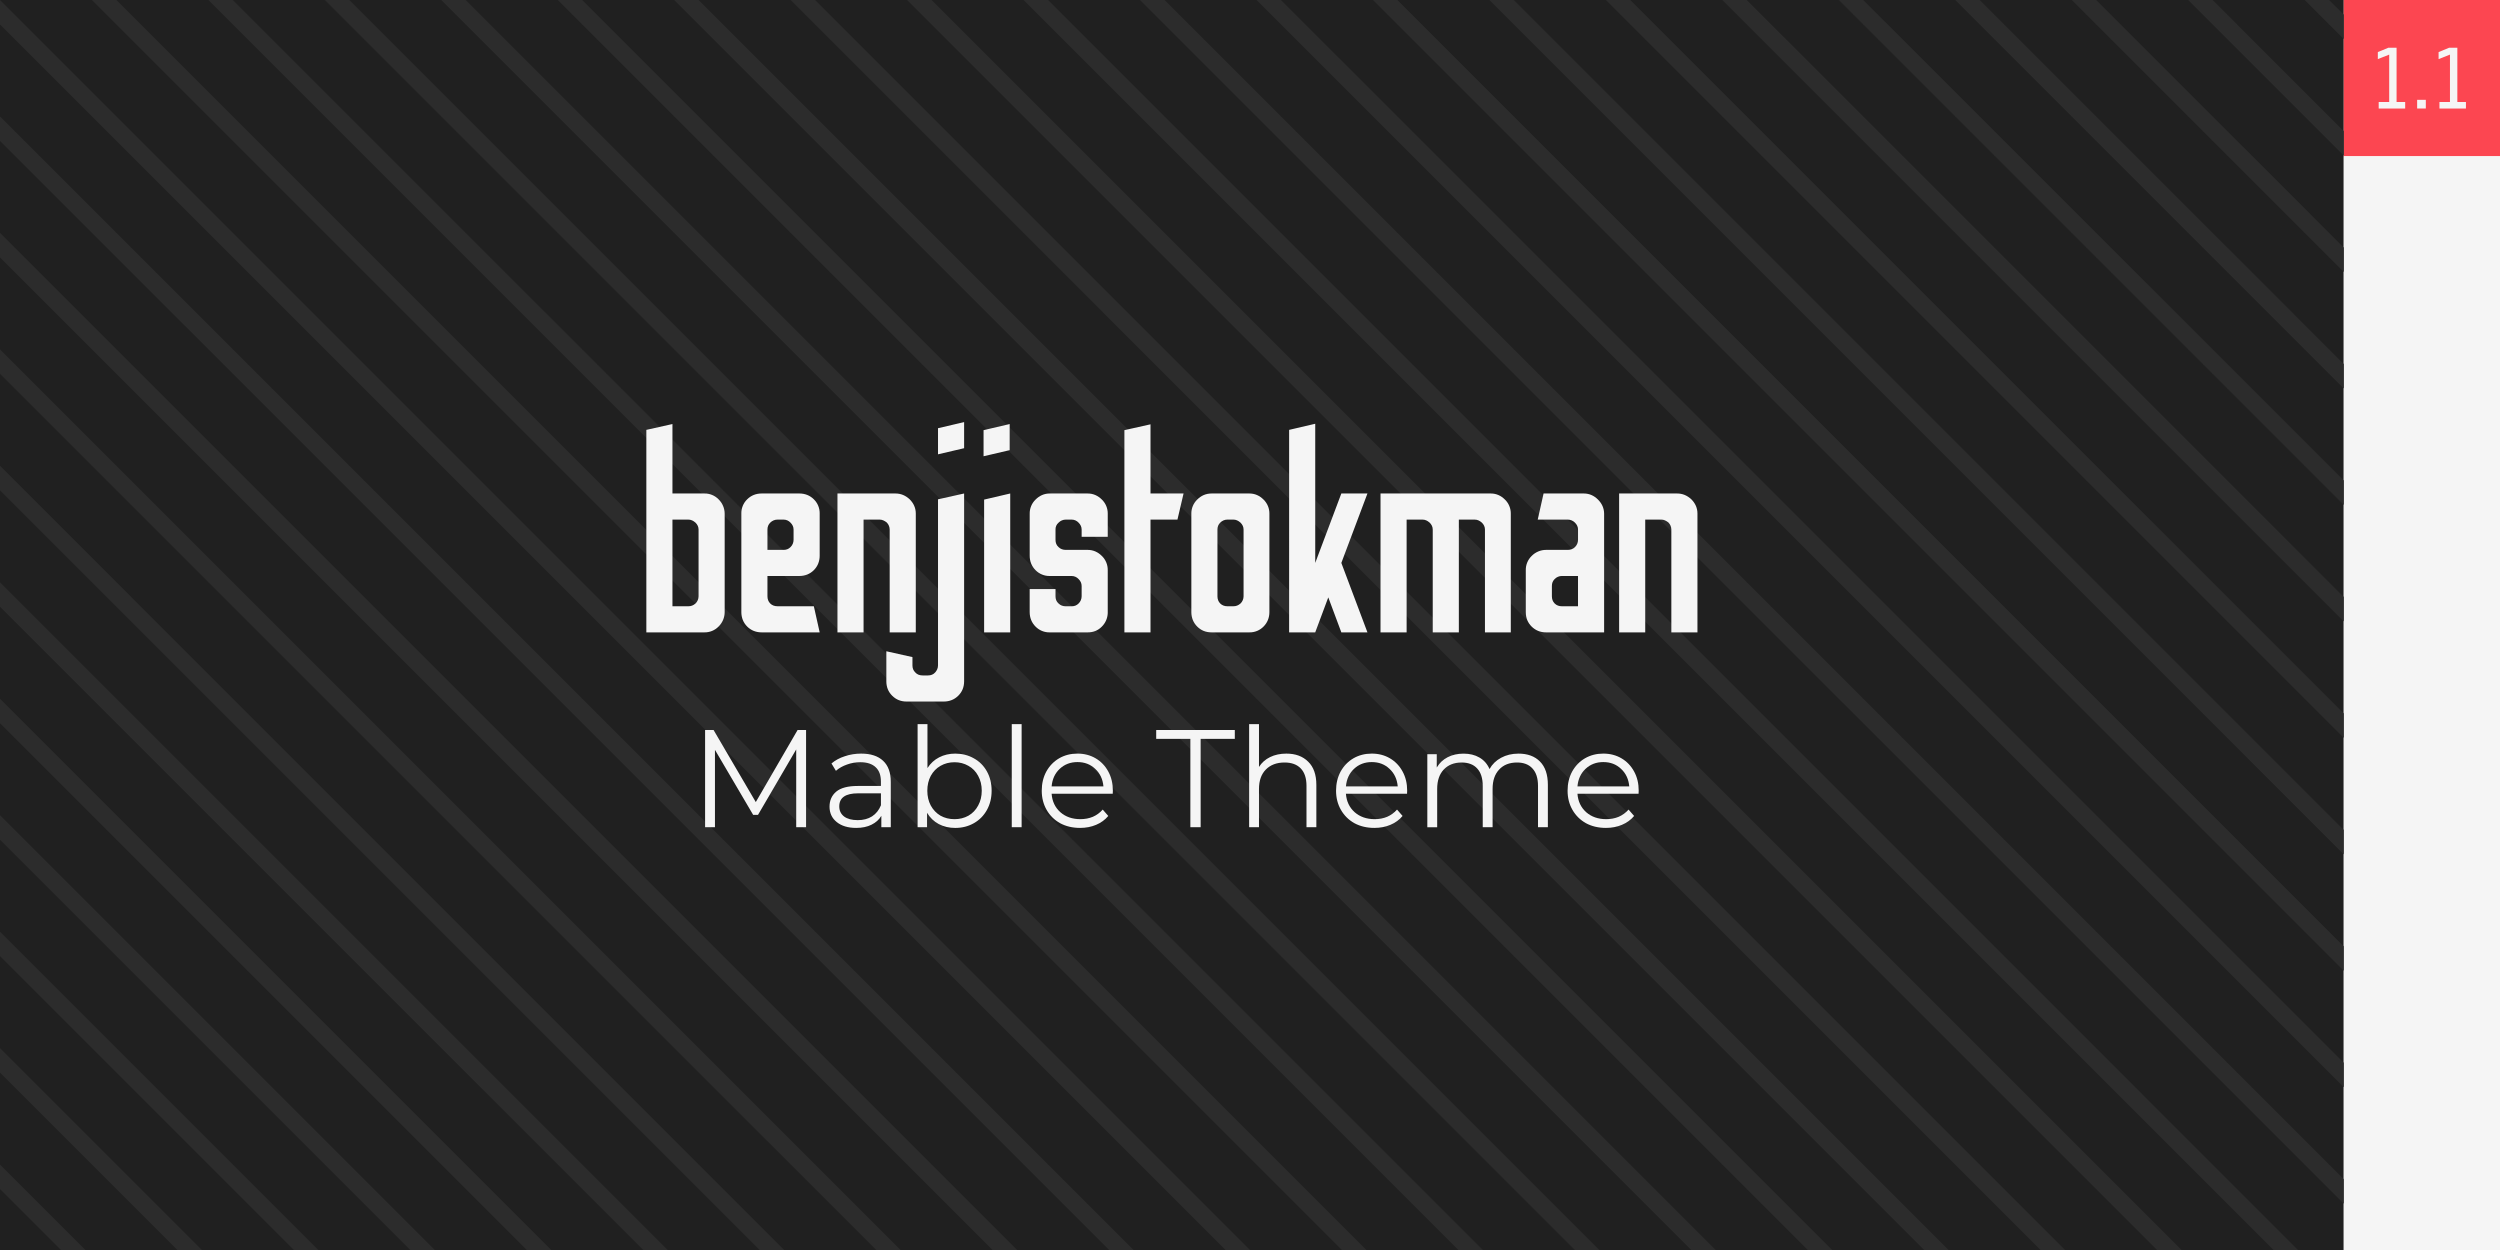
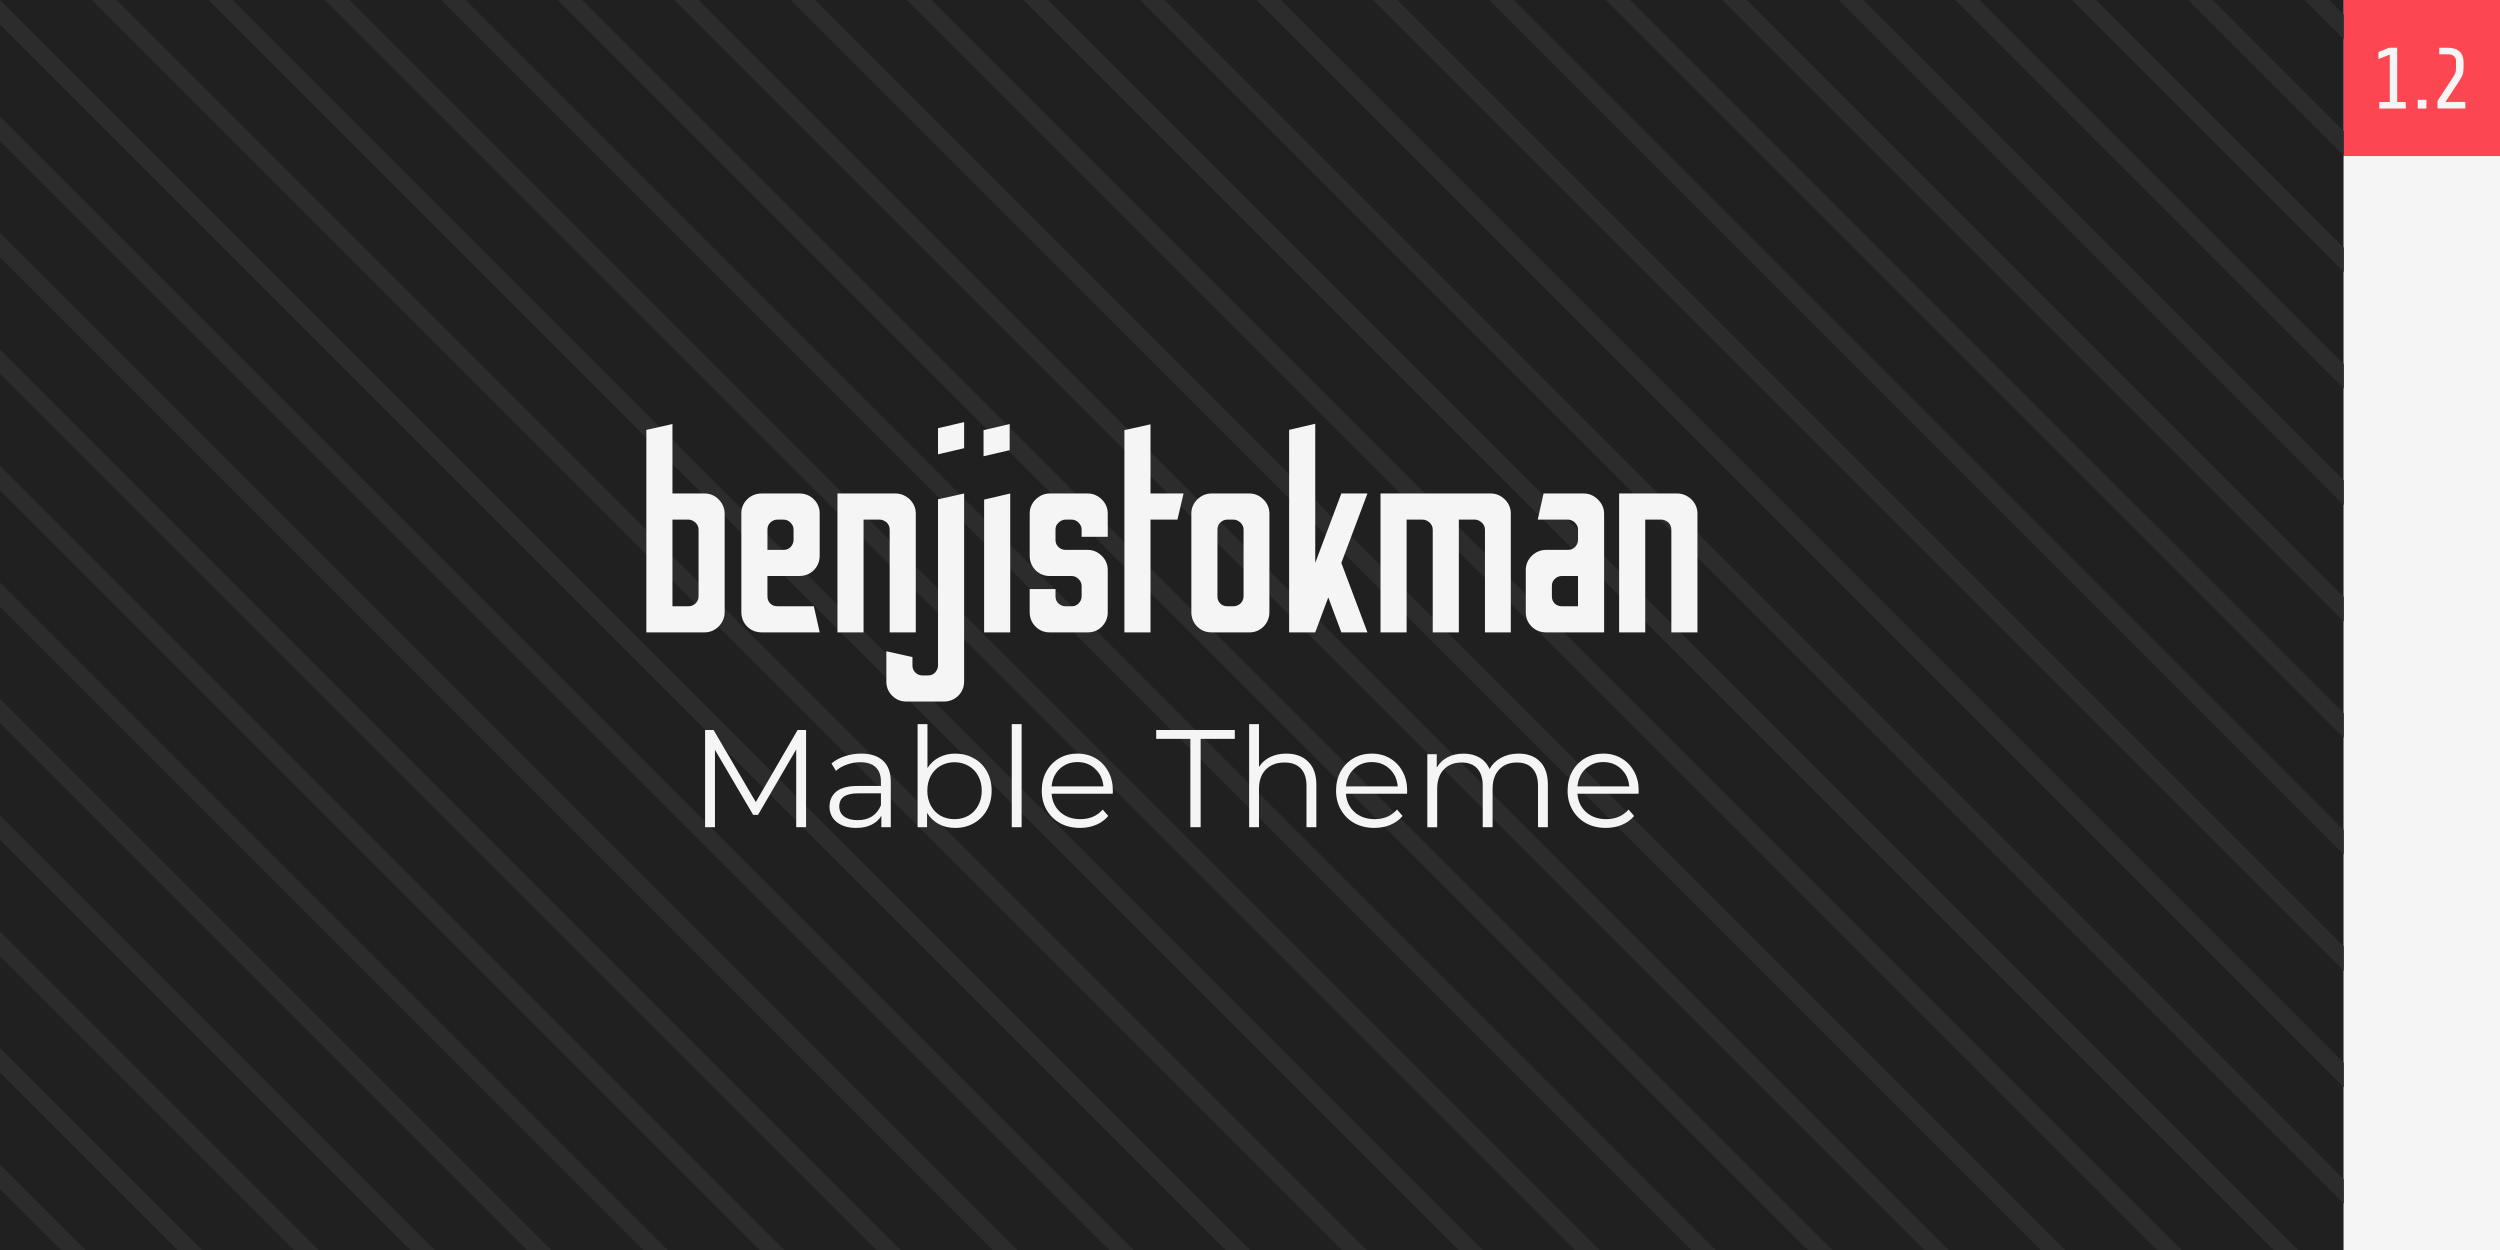
<svg xmlns="http://www.w3.org/2000/svg" xmlns:xlink="http://www.w3.org/1999/xlink" width="1152" height="576" viewBox="0 0 304.8 152.4">
  <path d="M0 0h285.75v152.4H0z" fill="#202020" />
  <path d="M285.75 0h19.05v19.05h-19.05z" fill="#fc4651" />
  <path d="M285.75 19.05h19.05V152.4h-19.05z" fill="#f5f5f5" />
  <path d="M0 0v2.982L149.419 152.4h2.981L0 0zm11.204 0l152.401 152.4h2.981L14.186 0h-2.982zm14.199 0l152.401 152.4h2.981L28.384 0h-2.982zm14.199 0l152.4 152.4h2.981L42.583 0h-2.982zM53.8 0l152.4 152.4h2.981L56.782 0H53.8zm14.199 0l152.4 152.4h2.981L70.98 0h-2.982zm14.199 0l152.4 152.4h2.981L85.179 0h-2.982zm14.199 0l152.399 152.4h2.982L99.377 0h-2.982zm14.199 0l152.399 152.4h2.982L113.576 0h-2.982zm14.199 0l152.399 152.4h2.982L127.774 0h-2.981zm14.199 0L285.75 146.759v-2.982L141.973 0h-2.981zm14.199 0l132.56 132.56v-2.982L156.171 0h-2.981zm14.199 0L285.75 118.362v-2.982L170.37 0h-2.981zm14.199 0L285.75 104.163v-2.981L184.569 0h-2.981zm14.199 0l89.964 89.964v-2.981L198.767 0h-2.981zm14.199 0l75.765 75.765v-2.981L212.966 0h-2.981zm14.199 0l61.567 61.567v-2.981L227.164 0h-2.981zm14.199 0l47.368 47.368v-2.981L241.363 0h-2.981zm14.199 0l33.17 33.17v-2.981L255.562 0h-2.981zm14.199 0l18.971 18.971V15.99L269.76 0h-2.981zm14.199 0l4.772 4.772V1.791L283.959 0h-2.981zM0 14.199v2.982L135.22 152.4h2.981L0 14.199zm0 14.199v2.982L121.022 152.4h2.981L0 28.397zm0 14.199v2.982L106.823 152.4h2.981L0 42.596zm0 14.199v2.982L92.624 152.4h2.981L0 56.794zm0 14.199v2.982L78.426 152.4h2.981L0 70.993zm0 14.199v2.982L64.227 152.4h2.981L0 85.192zM0 99.39v2.982L50.028 152.4h2.981L0 99.39zm0 14.199v2.981l35.83 35.83h2.981L0 113.589zm0 14.199v2.981L21.631 152.4h2.981L0 127.788zm0 14.199v2.981l7.433 7.433h2.981L0 141.986z" fill="#2c2c2c" />
-   <g transform="translate(-9.522)" fill="#f5f5f5">
-     <path d="M88.324 77.099h7.078a2.35 2.35 0 0 0 1.727-.711 2.46 2.46 0 0 0 .745-1.761V62.638a2.46 2.46 0 0 0-.745-1.761 2.35 2.35 0 0 0-1.727-.711h-3.895v-8.467l-3.183.711zm3.183-3.183V63.349h1.93c.339 0 .61.135.881.373.237.237.373.508.373.847v8.128a1.23 1.23 0 0 1-.373.881c-.271.237-.542.339-.881.339zm10.872 3.183h7.078l-.711-3.183h-4.403c-.373 0-.677-.102-.914-.339s-.339-.542-.339-.881v-2.472h3.895c.677 0 1.287-.237 1.761-.711s.711-1.084.711-1.761v-5.148a2.35 2.35 0 0 0-.711-1.727c-.474-.474-1.084-.711-1.761-.711h-4.606c-.677 0-1.287.237-1.761.711a2.35 2.35 0 0 0-.711 1.727v12.023c0 .677.237 1.287.711 1.761s1.084.711 1.761.711zm.711-10.058v-2.472c0-.339.102-.61.339-.847a1.25 1.25 0 0 1 .914-.373h.711a1.15 1.15 0 0 1 .847.373c.237.238.373.508.373.847v1.253a1.23 1.23 0 0 1-.373.881c-.237.237-.508.339-.847.339z" />
-     <use xlink:href="#A" />
-     <path d="M123.884 55.39l3.183-.745v-3.183l-3.183.745zm-3.827 30.141h4.538c.677 0 1.287-.237 1.761-.711s.711-1.05.711-1.761V60.166l-3.183.711v20.252c0 .339-.135.61-.339.847-.237.271-.542.373-.881.373h-.643c-.373 0-.677-.102-.914-.373-.237-.237-.339-.508-.339-.847v-1.016l-3.183-.711v3.658c0 .711.237 1.287.711 1.761s1.05.711 1.761.711zm9.381-29.903l3.183-.745V51.7l-3.183.745zm.068 21.471h3.183V60.166l-3.183.745zm7.993 0h4.64c.643 0 1.219-.203 1.693-.677a2.43 2.43 0 0 0 .745-1.659v-5.249a2.35 2.35 0 0 0-.711-1.727c-.474-.474-1.05-.745-1.727-.745h-2.675c-.339 0-.643-.102-.881-.339-.271-.237-.373-.542-.373-.881v-1.253a1.04 1.04 0 0 1 .373-.847 1.23 1.23 0 0 1 .881-.373h.711a1.15 1.15 0 0 1 .847.373c.237.238.373.508.373.847v.881h3.183v-2.811a2.35 2.35 0 0 0-.711-1.727c-.474-.474-1.05-.745-1.727-.745h-4.64c-.677 0-1.253.271-1.727.745a2.35 2.35 0 0 0-.711 1.727v5.114c0 .677.237 1.287.711 1.761a2.35 2.35 0 0 0 1.727.711h2.675a1.15 1.15 0 0 1 .847.373c.237.238.373.508.373.847v1.253a1.23 1.23 0 0 1-.373.881c-.237.237-.508.339-.847.339h-.711c-.339 0-.643-.102-.881-.339-.271-.237-.373-.542-.373-.881v-.881h-3.15v2.811c0 .677.237 1.287.711 1.761a2.35 2.35 0 0 0 1.727.711zm9.11 0h3.183v-13.75h3.285l.745-3.183h-4.03v-8.433l-3.183.711zm10.634 0h4.606a2.35 2.35 0 0 0 1.727-.711c.474-.474.711-1.084.711-1.761V62.638a2.35 2.35 0 0 0-.711-1.727c-.474-.474-1.05-.745-1.727-.745h-4.606c-.711 0-1.287.271-1.761.745a2.35 2.35 0 0 0-.711 1.727v11.989c0 .677.237 1.287.711 1.761s1.05.711 1.761.711zm1.93-3.183c-.339 0-.643-.102-.881-.339s-.339-.542-.339-.881v-8.128c0-.339.102-.61.339-.847a1.23 1.23 0 0 1 .881-.373h.711c.339 0 .61.135.881.373.237.237.373.508.373.847v8.128a1.23 1.23 0 0 1-.373.881c-.271.237-.542.339-.881.339zm7.518 3.183h3.183l1.592-4.267 1.592 4.267h3.183l-3.183-8.467 3.183-8.467h-3.183l-3.183 8.467V51.665l-3.183.745zm11.143 0h3.183v-13.75h1.93c.339 0 .61.135.881.373.237.237.373.508.373.847V77.1h3.183V63.35h1.93c.339 0 .61.135.881.373.237.237.373.508.373.847v12.531h3.15V62.638a2.35 2.35 0 0 0-.711-1.727c-.474-.474-1.05-.745-1.727-.745h-13.445zm20.184 0h7.078V62.638c0-.677-.271-1.253-.745-1.727s-1.05-.745-1.727-.745h-4.911l-.711 3.183h3.658a1.23 1.23 0 0 1 .881.373c.237.237.373.508.373.847v1.253a1.23 1.23 0 0 1-.373.881c-.237.237-.542.339-.881.339h-2.642a2.46 2.46 0 0 0-1.761.745 2.35 2.35 0 0 0-.711 1.727v5.114c0 .711.237 1.287.711 1.761s1.084.711 1.761.711zm1.93-3.183c-.339 0-.643-.102-.881-.339s-.339-.542-.339-.881v-1.253c0-.339.102-.61.339-.847a1.23 1.23 0 0 1 .881-.373h1.964v3.691z" />
-     <use xlink:href="#A" x="95.3" />
-     <path d="M107.798 89.001v11.853h-1.202v-9.483l-4.657 7.976h-.593l-4.657-7.925v9.432h-1.202V89.001h1.033l5.148 8.788 5.097-8.788zm6.722 2.879q1.744 0 2.675.881.931.864.931 2.574v5.52h-1.151v-1.389q-.406.694-1.202 1.084-.779.389-1.863.389-1.49 0-2.371-.711-.881-.711-.881-1.88 0-1.135.813-1.829.83-.694 2.625-.694h2.828v-.542q0-1.151-.643-1.744-.643-.61-1.88-.61-.847 0-1.626.288-.779.271-1.338.762l-.542-.897q.677-.576 1.626-.881.948-.322 1.998-.322zm-.423 8.111q1.016 0 1.744-.457.728-.474 1.084-1.355v-1.456h-2.794q-2.286 0-2.286 1.592 0 .779.593 1.236.593.44 1.659.44zm11.887-8.111q1.253 0 2.269.576 1.016.559 1.592 1.592.576 1.033.576 2.354 0 1.321-.576 2.354-.576 1.033-1.592 1.609-1.016.576-2.269.576-1.118 0-2.015-.474-.881-.474-1.422-1.372v1.761h-1.151V88.29h1.202v5.351q.559-.864 1.422-1.304.881-.457 1.964-.457zm-.085 7.993q.931 0 1.693-.423.762-.44 1.185-1.236.44-.796.44-1.812 0-1.016-.44-1.812-.423-.796-1.185-1.219-.762-.44-1.693-.44-.948 0-1.71.44-.745.423-1.185 1.219-.423.796-.423 1.812 0 1.016.423 1.812.44.796 1.185 1.236.762.423 1.71.423zm6.977-11.583h1.202v12.565h-1.202z" />
+   <g fill="#f5f5f5">
+     <path d="M78.802 77.099h7.078a2.35 2.35 0 0 0 1.727-.711 2.46 2.46 0 0 0 .745-1.761V62.638a2.46 2.46 0 0 0-.745-1.761 2.35 2.35 0 0 0-1.727-.711h-3.895v-8.467l-3.183.711zm3.183-3.183V63.349h1.93c.339 0 .61.135.881.373.237.237.373.508.373.847v8.128a1.23 1.23 0 0 1-.373.881c-.271.237-.542.339-.881.339zm10.872 3.183h7.078l-.711-3.183h-4.403c-.373 0-.677-.102-.914-.339s-.339-.542-.339-.881v-2.472h3.895c.677 0 1.287-.237 1.761-.711s.711-1.084.711-1.761v-5.148a2.35 2.35 0 0 0-.711-1.727c-.474-.474-1.084-.711-1.761-.711h-4.606c-.677 0-1.287.237-1.761.711a2.35 2.35 0 0 0-.711 1.727v12.023c0 .677.237 1.287.711 1.761s1.084.711 1.761.711zm.711-10.058v-2.472c0-.339.102-.61.339-.847a1.25 1.25 0 0 1 .914-.373h.711a1.15 1.15 0 0 1 .847.373c.237.238.373.508.373.847v1.253a1.23 1.23 0 0 1-.373.881c-.237.237-.508.339-.847.339z" />
    <use xlink:href="#B" />
-     <path d="M154.652 90.085h-4.166v-1.084h9.584v1.084h-4.166v10.77h-1.253zm11.701 1.795q1.676 0 2.659.982.999.965.999 2.828v5.165h-1.202v-5.046q0-1.389-.694-2.117-.694-.728-1.981-.728-1.439 0-2.286.864-.83.847-.83 2.354v4.674h-1.202V88.29h1.202v5.215q.491-.779 1.355-1.202.864-.423 1.981-.423z" />
-     <use xlink:href="#B" x="35.882" />
-     <path d="M194.648 91.88q1.676 0 2.625.965.965.965.965 2.845v5.165h-1.202v-5.046q0-1.389-.677-2.117-.66-.728-1.88-.728-1.389 0-2.184.864-.796.847-.796 2.354v4.674h-1.202V95.81q0-1.389-.677-2.117-.66-.728-1.897-.728-1.372 0-2.184.864-.796.847-.796 2.354v4.674h-1.202V91.95h1.151v1.626q.474-.813 1.321-1.253.847-.44 1.947-.44 1.118 0 1.93.474.83.474 1.236 1.405.491-.881 1.405-1.372.931-.508 2.117-.508z" />
-     <use xlink:href="#B" x="64.11" />
+     <path d="M114.362 55.39l3.183-.745v-3.183l-3.183.745zm-3.827 30.141h4.538c.677 0 1.287-.237 1.761-.711s.711-1.05.711-1.761V60.166l-3.183.711v20.252c0 .339-.135.61-.339.847-.237.271-.542.373-.881.373h-.643c-.373 0-.677-.102-.914-.373-.237-.237-.339-.508-.339-.847v-1.016l-3.183-.711v3.658c0 .711.237 1.287.711 1.761s1.05.711 1.761.711zm9.381-29.903l3.183-.745V51.7l-3.183.745zm.068 21.471h3.183V60.166l-3.183.745zm7.993 0h4.64c.643 0 1.219-.203 1.693-.677a2.43 2.43 0 0 0 .745-1.659v-5.249a2.35 2.35 0 0 0-.711-1.727c-.474-.474-1.05-.745-1.727-.745h-2.675c-.339 0-.643-.102-.881-.339-.271-.237-.373-.542-.373-.881v-1.253a1.04 1.04 0 0 1 .373-.847 1.23 1.23 0 0 1 .881-.373h.711a1.15 1.15 0 0 1 .847.373c.237.238.373.508.373.847v.881h3.183v-2.811a2.35 2.35 0 0 0-.711-1.727c-.474-.474-1.05-.745-1.727-.745h-4.64c-.677 0-1.253.271-1.727.745a2.35 2.35 0 0 0-.711 1.727v5.114c0 .677.237 1.287.711 1.761a2.35 2.35 0 0 0 1.727.711h2.675a1.15 1.15 0 0 1 .847.373c.237.238.373.508.373.847v1.253a1.23 1.23 0 0 1-.373.881c-.237.237-.508.339-.847.339h-.711c-.339 0-.643-.102-.881-.339-.271-.237-.373-.542-.373-.881v-.881h-3.15v2.811c0 .677.237 1.287.711 1.761a2.35 2.35 0 0 0 1.727.711zm9.11 0h3.183v-13.75h3.285l.745-3.183h-4.03v-8.433l-3.183.711zm10.634 0h4.606a2.35 2.35 0 0 0 1.727-.711c.474-.474.711-1.084.711-1.761V62.638a2.35 2.35 0 0 0-.711-1.727c-.474-.474-1.05-.745-1.727-.745h-4.606c-.711 0-1.287.271-1.761.745a2.35 2.35 0 0 0-.711 1.727v11.989c0 .677.237 1.287.711 1.761s1.05.711 1.761.711zm1.93-3.183c-.339 0-.643-.102-.881-.339s-.339-.542-.339-.881v-8.128c0-.339.102-.61.339-.847a1.23 1.23 0 0 1 .881-.373h.711c.339 0 .61.135.881.373.237.237.373.508.373.847v8.128a1.23 1.23 0 0 1-.373.881c-.271.237-.542.339-.881.339zm7.518 3.183h3.183l1.592-4.267 1.592 4.267h3.183l-3.183-8.467 3.183-8.467h-3.183l-3.183 8.467V51.665l-3.183.745zm11.143 0h3.183v-13.75h1.93c.339 0 .61.135.881.373.237.237.373.508.373.847V77.1h3.183V63.35h1.93c.339 0 .61.135.881.373.237.237.373.508.373.847v12.531h3.15V62.638a2.35 2.35 0 0 0-.711-1.727c-.474-.474-1.05-.745-1.727-.745h-13.445zm20.184 0h7.078V62.638c0-.677-.271-1.253-.745-1.727s-1.05-.745-1.727-.745h-4.911l-.711 3.183h3.658a1.23 1.23 0 0 1 .881.373c.237.237.373.508.373.847v1.253a1.23 1.23 0 0 1-.373.881c-.237.237-.542.339-.881.339h-2.642a2.46 2.46 0 0 0-1.761.745 2.35 2.35 0 0 0-.711 1.727v5.114c0 .711.237 1.287.711 1.761s1.084.711 1.761.711zm1.93-3.183c-.339 0-.643-.102-.881-.339s-.339-.542-.339-.881v-1.253c0-.339.102-.61.339-.847a1.23 1.23 0 0 1 .881-.373h1.964v3.691z" />
+     <use xlink:href="#B" x="95.3" />
+     <path d="M98.276 89.001v11.853h-1.202v-9.483l-4.657 7.976h-.593l-4.657-7.925v9.432h-1.202V89.001h1.033l5.148 8.788 5.097-8.788zm6.722 2.879q1.744 0 2.675.881.931.864.931 2.574v5.52h-1.151v-1.389q-.406.694-1.202 1.084-.779.389-1.863.389-1.49 0-2.371-.711-.881-.711-.881-1.88 0-1.135.813-1.829.83-.694 2.625-.694h2.828v-.542q0-1.151-.643-1.744-.643-.61-1.88-.61-.847 0-1.626.288-.779.271-1.338.762l-.542-.897q.677-.576 1.626-.881.948-.322 1.998-.322zm-.423 8.111q1.016 0 1.744-.457.728-.474 1.084-1.355v-1.456h-2.794q-2.286 0-2.286 1.592 0 .779.593 1.236.593.44 1.659.44zm11.887-8.111q1.253 0 2.269.576 1.016.559 1.592 1.592.576 1.033.576 2.354 0 1.321-.576 2.354-.576 1.033-1.592 1.609-1.016.576-2.269.576-1.118 0-2.015-.474-.881-.474-1.422-1.372v1.761h-1.151V88.29h1.202v5.351q.559-.864 1.422-1.304.881-.457 1.964-.457zm-.085 7.993q.931 0 1.693-.423.762-.44 1.185-1.236.44-.796.44-1.812 0-1.016-.44-1.812-.423-.796-1.185-1.219-.762-.44-1.693-.44-.948 0-1.71.44-.745.423-1.185 1.219-.423.796-.423 1.812 0 1.016.423 1.812.44.796 1.185 1.236.762.423 1.71.423zm6.977-11.583h1.202v12.565h-1.202z" />
+     <use xlink:href="#C" />
+     <path d="M145.13 90.085h-4.166v-1.084h9.584v1.084h-4.166v10.77h-1.253zm11.701 1.795q1.676 0 2.659.982.999.965.999 2.828v5.165h-1.202v-5.046q0-1.389-.694-2.117-.694-.728-1.981-.728-1.439 0-2.286.864-.83.847-.83 2.354v4.674h-1.202V88.29h1.202v5.215q.491-.779 1.355-1.202.864-.423 1.981-.423z" />
+     <use xlink:href="#C" x="35.882" />
+     <path d="M185.126 91.88q1.676 0 2.625.965.965.965.965 2.845v5.165h-1.202v-5.046q0-1.389-.677-2.117-.66-.728-1.88-.728-1.389 0-2.184.864-.796.847-.796 2.354v4.674h-1.202V95.81q0-1.389-.677-2.117-.66-.728-1.897-.728-1.372 0-2.184.864-.796.847-.796 2.354v4.674h-1.202V91.95h1.151v1.626q.474-.813 1.321-1.253.847-.44 1.947-.44 1.118 0 1.93.474.83.474 1.236 1.405.491-.881 1.405-1.372.931-.508 2.117-.508z" />
+     <use xlink:href="#C" x="64.11" />
  </g>
+   <path d="M290.084 13.229v-.794h1.281V6.657l-1.386.55V6.35l1.281-.529h1.005v6.615h1.048v.794zm4.688 0v-1.058h1.058v1.058zm2.413-.931l1.587-2.413q.349-.529.466-.73.116-.212.159-.413.042-.201.042-.582v-.741q0-.328-.243-.561-.243-.233-.635-.233h-1.164v-.804h1.058q.921 0 1.408.455.497.444.497 1.344v.444q0 .529-.053.804-.053.275-.19.519-.127.243-.508.825l-1.46 2.212h2.424v.804h-3.387z" fill="#f5f5f5" />
  <defs>
-     <path id="A" d="M111.625 77.099h3.183v-13.75h1.964c.305 0 .576.135.847.339a1.23 1.23 0 0 1 .373.881V77.1h3.183V62.604c0-.677-.271-1.253-.745-1.727-.508-.474-1.084-.711-1.727-.711h-7.078z" />
-     <path id="B" d="M145.186 96.773h-7.451q.102 1.389 1.067 2.252.965.847 2.438.847.83 0 1.524-.288.694-.305 1.202-.881l.677.779q-.593.711-1.49 1.084-.881.373-1.947.373-1.372 0-2.438-.576-1.05-.593-1.643-1.626-.593-1.033-.593-2.337 0-1.304.559-2.337.576-1.033 1.558-1.609.999-.576 2.235-.576 1.236 0 2.218.576.982.576 1.541 1.609.559 1.016.559 2.337zm-4.301-3.861q-1.287 0-2.167.83-.864.813-.982 2.134h6.316q-.119-1.321-.999-2.134-.864-.83-2.167-.83z" />
-     <path id="C" d="M290.01 13.229v-.794h1.281V6.657l-1.386.55V6.35l1.281-.529h1.005v6.615h1.048v.794z" />
+     <path id="B" d="M102.103 77.099h3.183v-13.75h1.964c.305 0 .576.135.847.339a1.23 1.23 0 0 1 .373.881V77.1h3.183V62.604c0-.677-.271-1.253-.745-1.727-.508-.474-1.084-.711-1.727-.711h-7.078z" />
+     <path id="C" d="M135.664 96.773h-7.451q.102 1.389 1.067 2.252.965.847 2.438.847.83 0 1.524-.288.694-.305 1.202-.881l.677.779q-.593.711-1.49 1.084-.881.373-1.947.373-1.372 0-2.438-.576-1.05-.593-1.643-1.626-.593-1.033-.593-2.337 0-1.304.559-2.337.576-1.033 1.558-1.609.999-.576 2.235-.576 1.236 0 2.218.576.982.576 1.541 1.609.559 1.016.559 2.337zm-4.301-3.861q-1.287 0-2.167.83-.864.813-.982 2.134h6.316q-.119-1.321-.999-2.134-.864-.83-2.167-.83z" />
  </defs>
-   <g fill="#f5f5f5">
-     <use xlink:href="#C" />
-     <path d="M294.698 13.229v-1.058h1.058v1.058z" />
-     <use xlink:href="#C" x="7.408" />
-   </g>
</svg>
